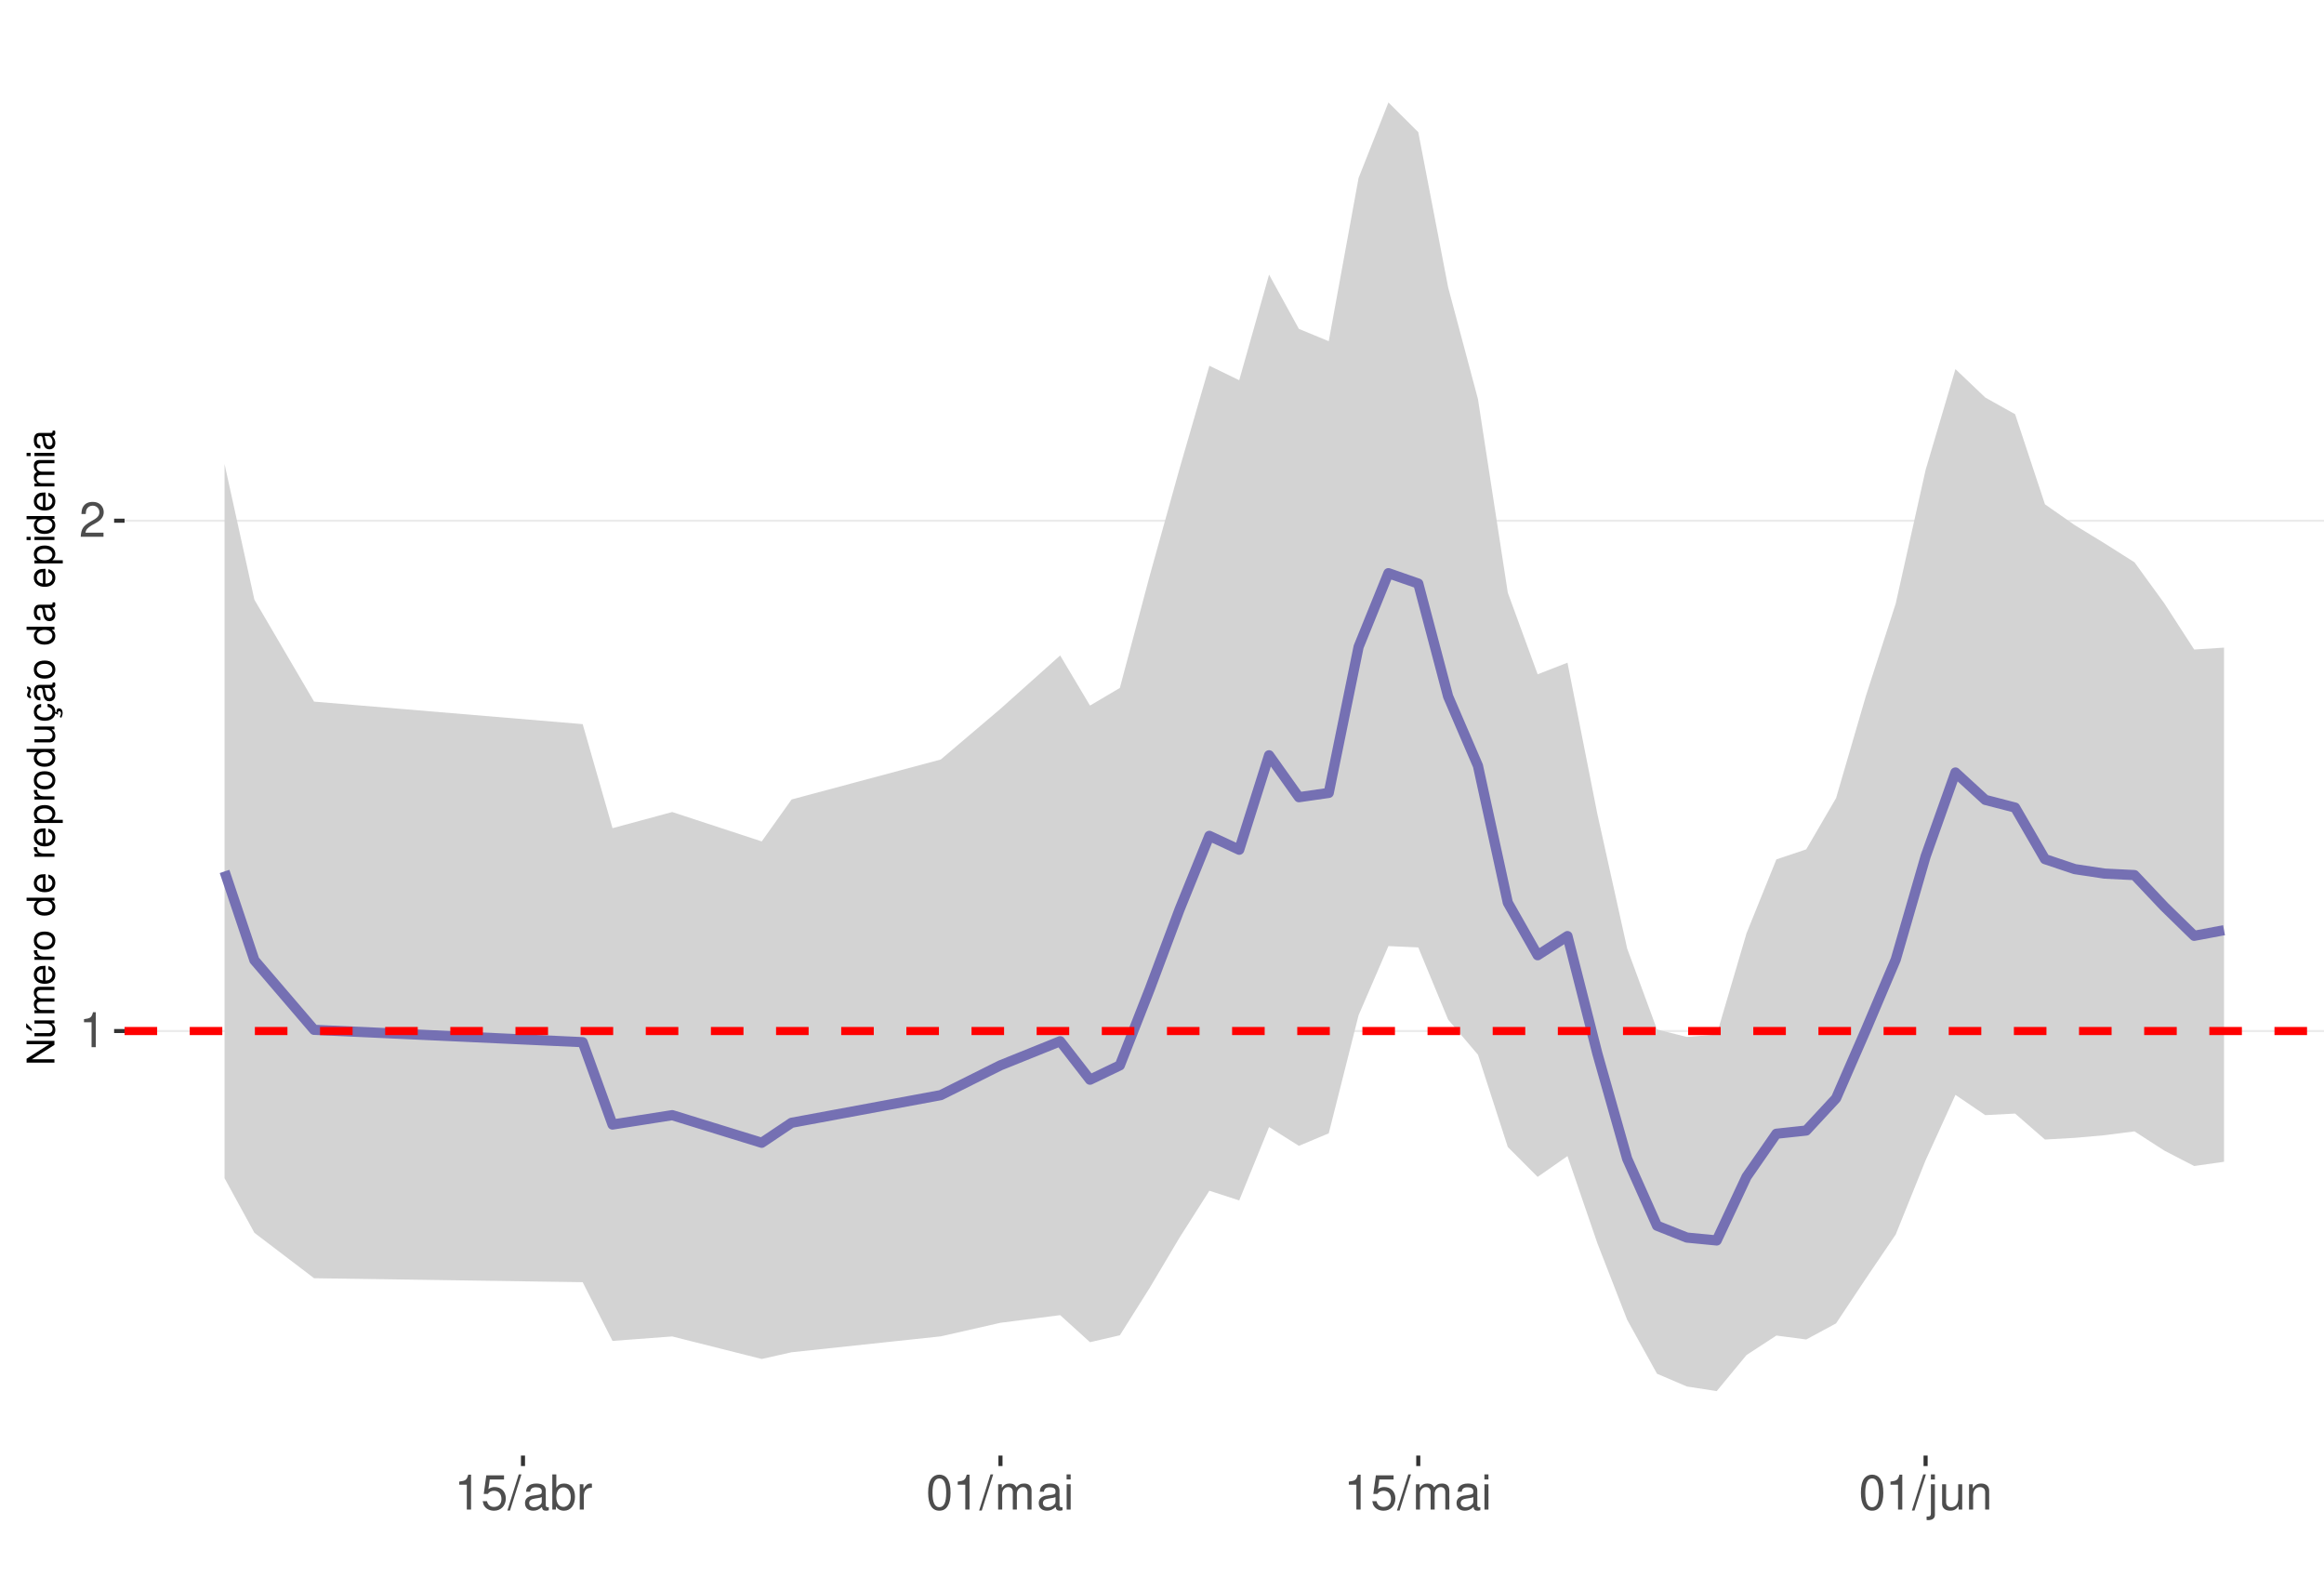
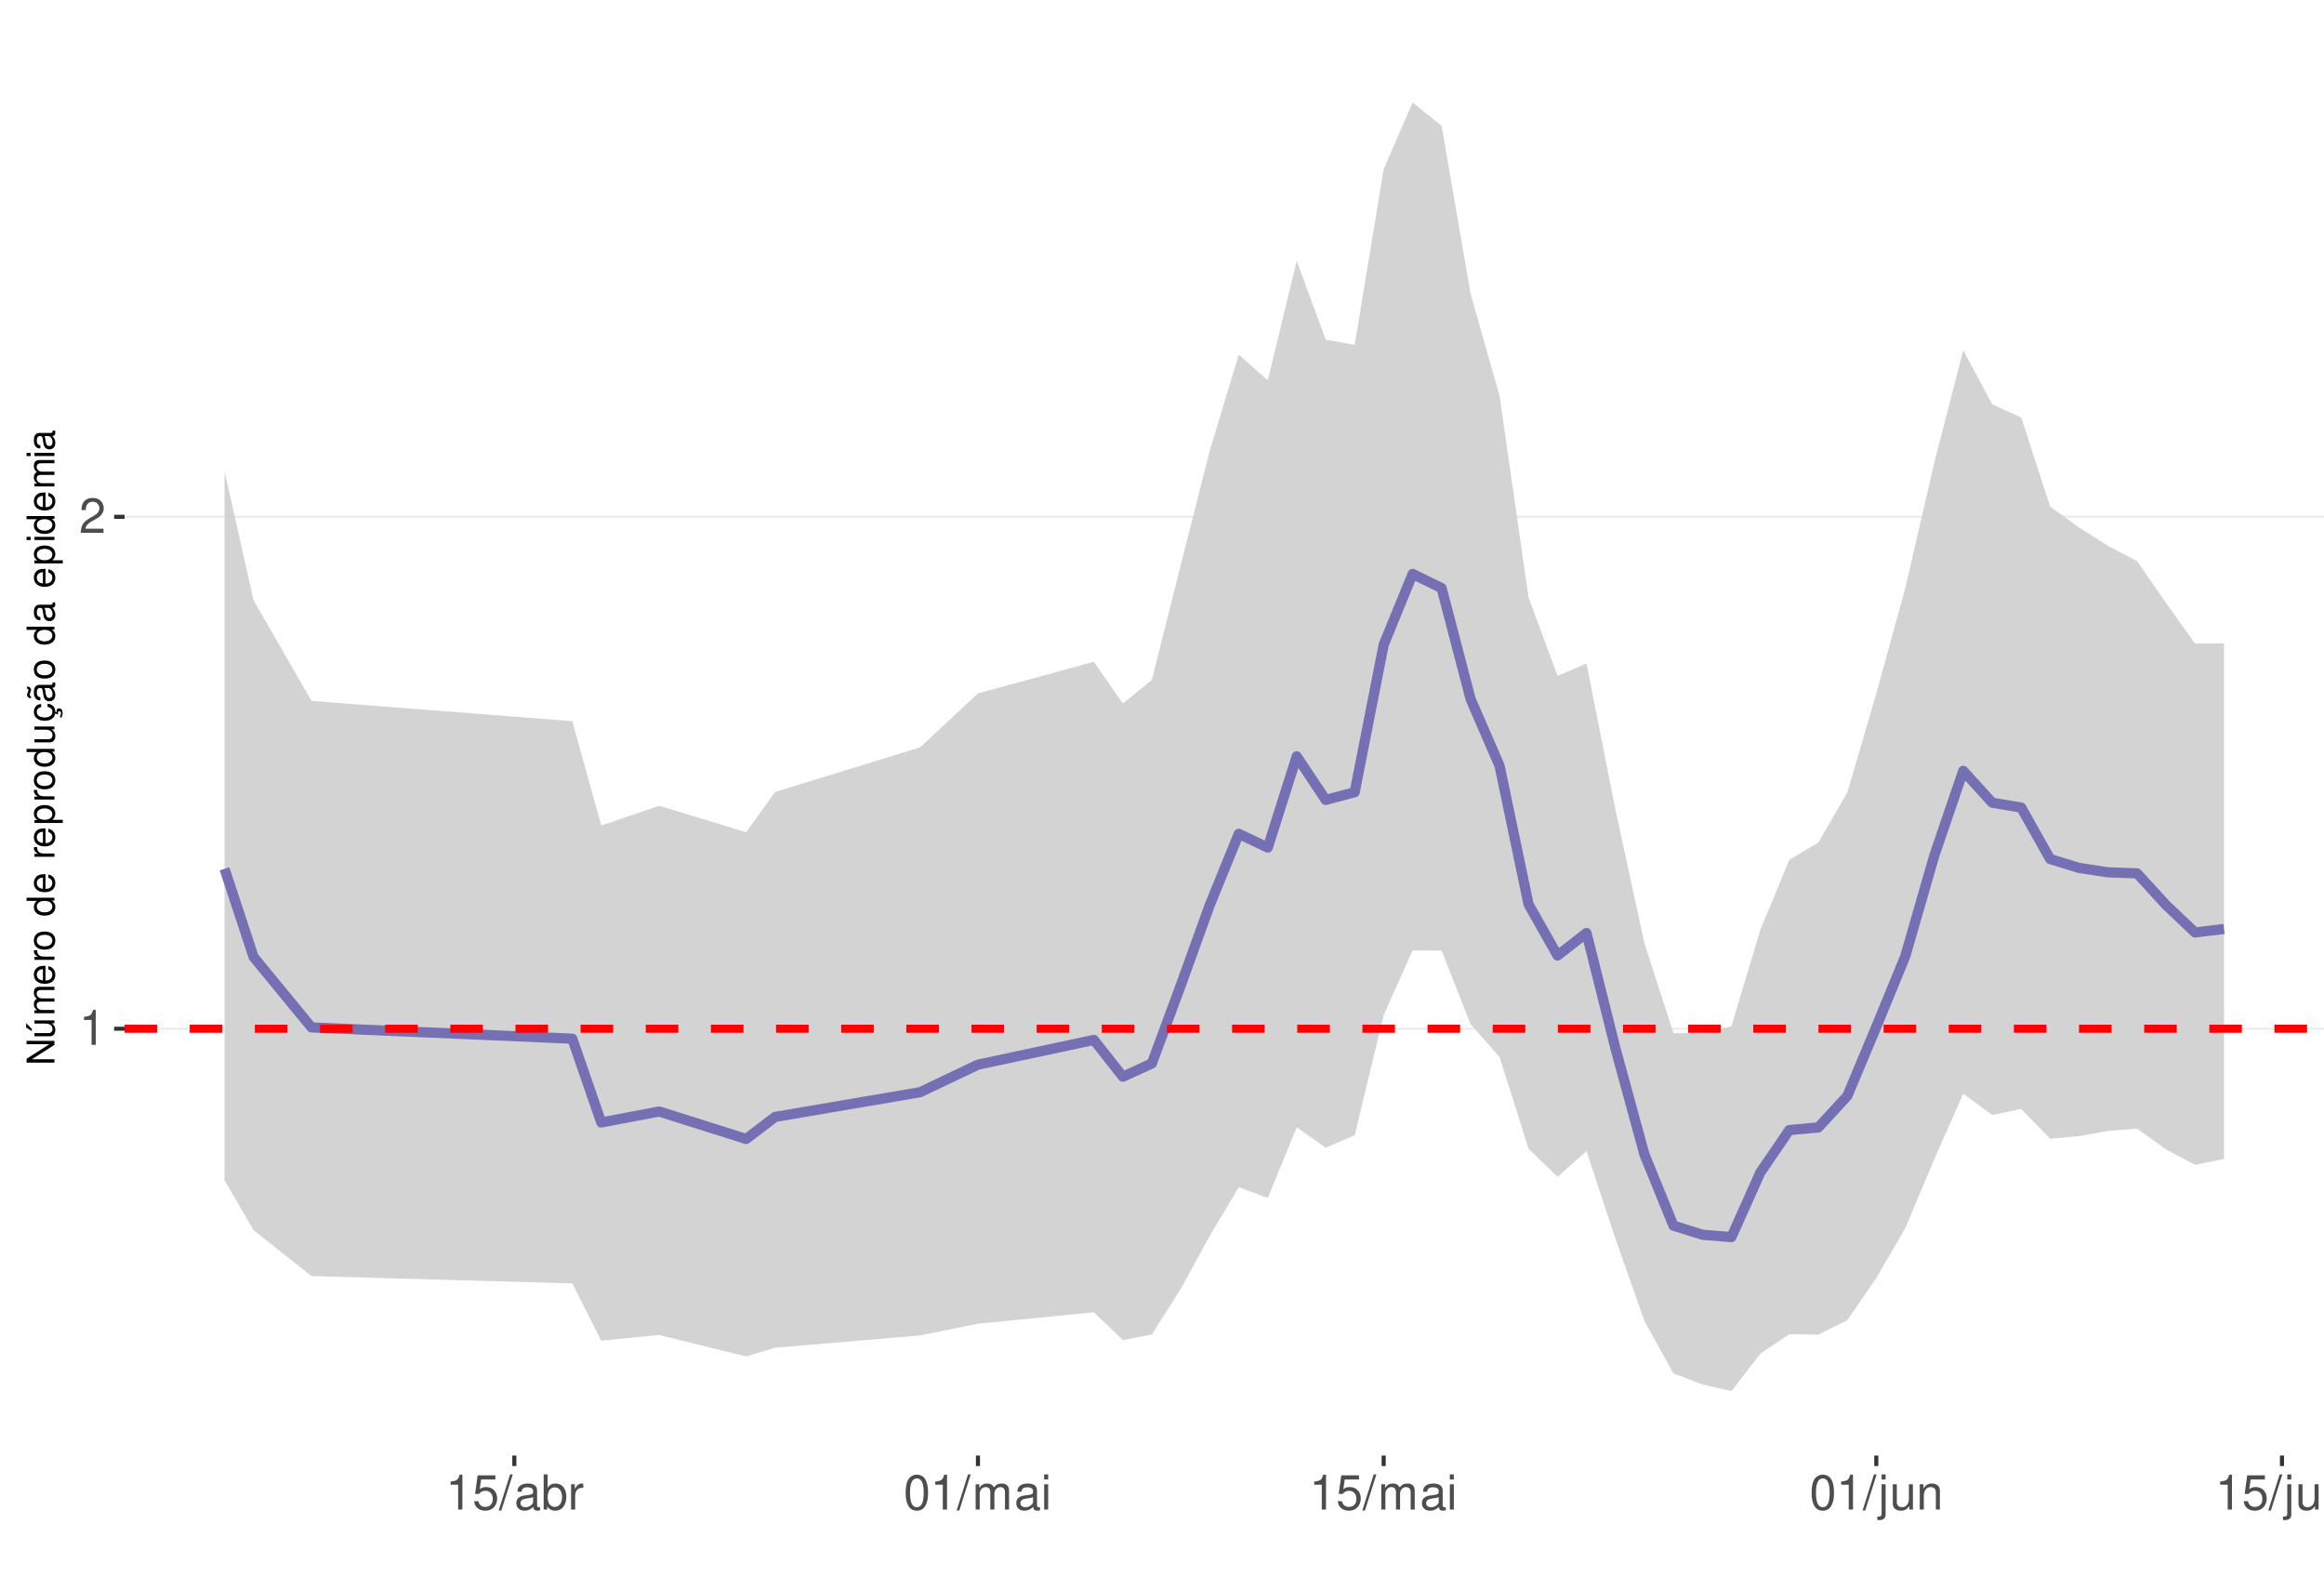
<svg xmlns="http://www.w3.org/2000/svg" xmlns:xlink="http://www.w3.org/1999/xlink" width="609pt" height="413pt" viewBox="0 0 609 413" version="1.1">
  <defs>
    <g>
      <symbol overflow="visible" id="glyph0-0">
        <path style="stroke:none;" d="" />
      </symbol>
      <symbol overflow="visible" id="glyph0-1">
        <path style="stroke:none;" d="M 3.281 -6.516 L 3.281 0 L 4.391 0 L 4.391 -9.156 L 3.656 -9.156 C 3.266 -7.75 3.016 -7.562 1.297 -7.328 L 1.297 -6.516 Z M 3.281 -6.516 " />
      </symbol>
      <symbol overflow="visible" id="glyph0-2">
        <path style="stroke:none;" d="M 6.406 -1.094 L 1.688 -1.094 C 1.797 -1.859 2.203 -2.344 3.297 -3.016 L 4.562 -3.719 C 5.828 -4.422 6.469 -5.359 6.469 -6.484 C 6.469 -7.234 6.156 -7.953 5.625 -8.438 C 5.094 -8.922 4.438 -9.156 3.594 -9.156 C 2.453 -9.156 1.609 -8.75 1.109 -7.953 C 0.797 -7.484 0.656 -6.906 0.625 -5.984 L 1.75 -5.984 C 1.781 -6.609 1.859 -6.969 2.016 -7.281 C 2.297 -7.828 2.891 -8.172 3.562 -8.172 C 4.562 -8.172 5.328 -7.438 5.328 -6.453 C 5.328 -5.719 4.906 -5.094 4.109 -4.625 L 2.953 -3.953 C 1.078 -2.875 0.531 -2.016 0.438 -0.016 L 6.406 -0.016 Z M 6.406 -1.094 " />
      </symbol>
      <symbol overflow="visible" id="glyph0-3">
        <path style="stroke:none;" d="M 6.031 -8.969 L 1.391 -8.969 L 0.719 -4.094 L 1.75 -4.094 C 2.266 -4.703 2.703 -4.922 3.406 -4.922 C 4.609 -4.922 5.359 -4.094 5.359 -2.766 C 5.359 -1.484 4.609 -0.703 3.391 -0.703 C 2.422 -0.703 1.828 -1.188 1.562 -2.203 L 0.438 -2.203 C 0.594 -1.469 0.719 -1.109 0.984 -0.781 C 1.5 -0.094 2.406 0.297 3.422 0.297 C 5.234 0.297 6.5 -1.031 6.5 -2.922 C 6.5 -4.703 5.312 -5.906 3.594 -5.906 C 2.969 -5.906 2.453 -5.75 1.938 -5.359 L 2.297 -7.875 L 6.031 -7.875 Z M 6.031 -8.969 " />
      </symbol>
      <symbol overflow="visible" id="glyph0-4">
        <path style="stroke:none;" d="M 2.891 -9.219 L -0.094 0.25 L 0.594 0.25 L 3.594 -9.219 Z M 2.891 -9.219 " />
      </symbol>
      <symbol overflow="visible" id="glyph0-5">
        <path style="stroke:none;" d="M 6.766 -0.625 C 6.656 -0.594 6.609 -0.594 6.547 -0.594 C 6.172 -0.594 5.969 -0.781 5.969 -1.109 L 5.969 -5.016 C 5.969 -6.188 5.109 -6.828 3.484 -6.828 C 2.5 -6.828 1.734 -6.547 1.281 -6.047 C 0.969 -5.703 0.844 -5.328 0.828 -4.672 L 1.891 -4.672 C 1.969 -5.484 2.453 -5.844 3.438 -5.844 C 4.406 -5.844 4.922 -5.5 4.922 -4.859 L 4.922 -4.578 C 4.906 -4.125 4.688 -3.969 3.828 -3.844 C 2.328 -3.656 2.094 -3.609 1.703 -3.438 C 0.922 -3.109 0.531 -2.531 0.531 -1.672 C 0.531 -0.469 1.359 0.297 2.703 0.297 C 3.547 0.297 4.219 0 4.969 -0.688 C 5.031 0 5.359 0.297 6.047 0.297 C 6.281 0.297 6.422 0.266 6.766 0.172 Z M 4.922 -2.094 C 4.922 -1.734 4.828 -1.516 4.5 -1.234 C 4.078 -0.828 3.562 -0.625 2.938 -0.625 C 2.109 -0.625 1.625 -1.031 1.625 -1.703 C 1.625 -2.391 2.094 -2.75 3.234 -2.906 C 4.359 -3.062 4.562 -3.109 4.922 -3.281 Z M 4.922 -2.094 " />
      </symbol>
      <symbol overflow="visible" id="glyph0-6">
        <path style="stroke:none;" d="M 0.688 -9.219 L 0.688 0 L 1.625 0 L 1.625 -0.844 C 2.141 -0.078 2.812 0.297 3.734 0.297 C 5.484 0.297 6.625 -1.141 6.625 -3.344 C 6.625 -5.5 5.547 -6.828 3.781 -6.828 C 2.875 -6.828 2.234 -6.484 1.734 -5.734 L 1.734 -9.219 Z M 3.578 -5.828 C 4.766 -5.828 5.516 -4.812 5.516 -3.234 C 5.516 -1.719 4.734 -0.703 3.578 -0.703 C 2.453 -0.703 1.734 -1.703 1.734 -3.266 C 1.734 -4.828 2.453 -5.828 3.578 -5.828 Z M 3.578 -5.828 " />
      </symbol>
      <symbol overflow="visible" id="glyph0-7">
        <path style="stroke:none;" d="M 0.875 -6.625 L 0.875 0 L 1.938 0 L 1.938 -3.438 C 1.953 -5.031 2.609 -5.75 4.062 -5.703 L 4.062 -6.781 C 3.891 -6.812 3.781 -6.828 3.656 -6.828 C 2.969 -6.828 2.453 -6.422 1.844 -5.422 L 1.844 -6.625 Z M 0.875 -6.625 " />
      </symbol>
      <symbol overflow="visible" id="glyph0-8">
        <path style="stroke:none;" d="M 3.484 -9.156 C 2.641 -9.156 1.891 -8.766 1.422 -8.156 C 0.828 -7.344 0.547 -6.125 0.547 -4.422 C 0.547 -1.344 1.562 0.297 3.484 0.297 C 5.375 0.297 6.422 -1.344 6.422 -4.359 C 6.422 -6.125 6.141 -7.312 5.547 -8.156 C 5.078 -8.781 4.328 -9.156 3.484 -9.156 Z M 3.484 -8.156 C 4.688 -8.156 5.281 -6.938 5.281 -4.453 C 5.281 -1.844 4.703 -0.625 3.453 -0.625 C 2.281 -0.625 1.688 -1.891 1.688 -4.422 C 1.688 -6.938 2.281 -8.156 3.484 -8.156 Z M 3.484 -8.156 " />
      </symbol>
      <symbol overflow="visible" id="glyph0-9">
        <path style="stroke:none;" d="M 0.891 -6.625 L 0.891 0 L 1.953 0 L 1.953 -4.156 C 1.953 -5.125 2.641 -5.891 3.5 -5.891 C 4.297 -5.891 4.734 -5.422 4.734 -4.562 L 4.734 0 L 5.797 0 L 5.797 -4.156 C 5.797 -5.125 6.5 -5.891 7.359 -5.891 C 8.125 -5.891 8.578 -5.406 8.578 -4.562 L 8.578 0 L 9.641 0 L 9.641 -4.969 C 9.641 -6.156 8.953 -6.828 7.719 -6.828 C 6.828 -6.828 6.297 -6.562 5.688 -5.812 C 5.297 -6.516 4.766 -6.828 3.891 -6.828 C 3.016 -6.828 2.422 -6.5 1.859 -5.688 L 1.859 -6.625 Z M 0.891 -6.625 " />
      </symbol>
      <symbol overflow="visible" id="glyph0-10">
        <path style="stroke:none;" d="M 1.891 -6.625 L 0.844 -6.625 L 0.844 0 L 1.891 0 Z M 1.891 -9.219 L 0.828 -9.219 L 0.828 -7.891 L 1.891 -7.891 Z M 1.891 -9.219 " />
      </symbol>
      <symbol overflow="visible" id="glyph0-11">
        <path style="stroke:none;" d="M 0.891 -6.625 L 0.891 0.969 C 0.891 1.625 0.688 1.828 0.031 1.828 C -0.047 1.828 -0.094 1.828 -0.234 1.828 L -0.234 2.719 C -0.094 2.75 -0.031 2.766 0.125 2.766 C 1.312 2.766 1.938 2.297 1.938 1.375 L 1.938 -6.625 Z M 1.938 -9.219 L 0.891 -9.219 L 0.891 -7.891 L 1.938 -7.891 Z M 1.938 -9.219 " />
      </symbol>
      <symbol overflow="visible" id="glyph0-12">
        <path style="stroke:none;" d="M 6.094 0 L 6.094 -6.625 L 5.047 -6.625 L 5.047 -2.875 C 5.047 -1.516 4.344 -0.625 3.234 -0.625 C 2.406 -0.625 1.875 -1.141 1.875 -1.938 L 1.875 -6.625 L 0.828 -6.625 L 0.828 -1.516 C 0.828 -0.422 1.641 0.297 2.938 0.297 C 3.906 0.297 4.531 -0.047 5.156 -0.922 L 5.156 0 Z M 6.094 0 " />
      </symbol>
      <symbol overflow="visible" id="glyph0-13">
        <path style="stroke:none;" d="M 0.891 -6.625 L 0.891 0 L 1.953 0 L 1.953 -3.656 C 1.953 -5.016 2.656 -5.891 3.75 -5.891 C 4.578 -5.891 5.109 -5.391 5.109 -4.594 L 5.109 0 L 6.156 0 L 6.156 -5.016 C 6.156 -6.109 5.344 -6.828 4.062 -6.828 C 3.078 -6.828 2.438 -6.438 1.859 -5.516 L 1.859 -6.625 Z M 0.891 -6.625 " />
      </symbol>
      <symbol overflow="visible" id="glyph1-0">
        <path style="stroke:none;" d="" />
      </symbol>
      <symbol overflow="visible" id="glyph1-1">
        <path style="stroke:none;" d="M -7.297 -6.453 L -7.297 -5.578 L -1.328 -5.578 L -7.297 -1.766 L -7.297 -0.766 L 0 -0.766 L 0 -1.641 L -5.906 -1.641 L 0 -5.406 L 0 -6.453 Z M -7.297 -6.453 " />
      </symbol>
      <symbol overflow="visible" id="glyph1-2">
        <path style="stroke:none;" d="M 0 -4.812 L -5.234 -4.812 L -5.234 -3.984 L -2.266 -3.984 C -1.203 -3.984 -0.5 -3.438 -0.5 -2.562 C -0.5 -1.906 -0.906 -1.484 -1.531 -1.484 L -5.234 -1.484 L -5.234 -0.656 L -1.203 -0.656 C -0.328 -0.656 0.234 -1.297 0.234 -2.312 C 0.234 -3.094 -0.047 -3.578 -0.734 -4.062 L 0 -4.062 Z M -7.406 -2.953 L -5.922 -2 L -5.922 -2.594 L -7.406 -4.094 Z M -7.406 -2.953 " />
      </symbol>
      <symbol overflow="visible" id="glyph1-3">
        <path style="stroke:none;" d="M -5.234 -0.703 L 0 -0.703 L 0 -1.547 L -3.297 -1.547 C -4.047 -1.547 -4.656 -2.094 -4.656 -2.766 C -4.656 -3.391 -4.281 -3.734 -3.609 -3.734 L 0 -3.734 L 0 -4.578 L -3.297 -4.578 C -4.047 -4.578 -4.656 -5.125 -4.656 -5.812 C -4.656 -6.422 -4.266 -6.781 -3.609 -6.781 L 0 -6.781 L 0 -7.625 L -3.938 -7.625 C -4.875 -7.625 -5.391 -7.078 -5.391 -6.094 C -5.391 -5.406 -5.188 -4.984 -4.594 -4.484 C -5.156 -4.188 -5.391 -3.766 -5.391 -3.078 C -5.391 -2.375 -5.125 -1.906 -4.5 -1.469 L -5.234 -1.469 Z M -5.234 -0.703 " />
      </symbol>
      <symbol overflow="visible" id="glyph1-4">
        <path style="stroke:none;" d="M -2.344 -5.125 C -3.141 -5.125 -3.625 -5.062 -4.016 -4.922 C -4.875 -4.578 -5.391 -3.781 -5.391 -2.797 C -5.391 -1.344 -4.281 -0.406 -2.547 -0.406 C -0.812 -0.406 0.234 -1.297 0.234 -2.781 C 0.234 -3.984 -0.453 -4.812 -1.594 -5.016 L -1.594 -4.188 C -0.906 -3.953 -0.547 -3.484 -0.547 -2.812 C -0.547 -2.281 -0.781 -1.828 -1.219 -1.547 C -1.516 -1.344 -1.812 -1.281 -2.344 -1.266 Z M -3.016 -1.297 C -3.984 -1.359 -4.625 -1.953 -4.625 -2.797 C -4.625 -3.641 -3.953 -4.234 -3.016 -4.234 Z M -3.016 -1.297 " />
      </symbol>
      <symbol overflow="visible" id="glyph1-5">
        <path style="stroke:none;" d="M -5.234 -0.688 L 0 -0.688 L 0 -1.531 L -2.719 -1.531 C -3.984 -1.547 -4.547 -2.062 -4.516 -3.203 L -5.359 -3.203 C -5.375 -3.062 -5.391 -2.984 -5.391 -2.891 C -5.391 -2.344 -5.062 -1.938 -4.297 -1.453 L -5.234 -1.453 Z M -5.234 -0.688 " />
      </symbol>
      <symbol overflow="visible" id="glyph1-6">
        <path style="stroke:none;" d="M -5.391 -2.719 C -5.391 -1.234 -4.344 -0.359 -2.578 -0.359 C -0.812 -0.359 0.234 -1.234 0.234 -2.734 C 0.234 -4.203 -0.812 -5.094 -2.547 -5.094 C -4.359 -5.094 -5.391 -4.234 -5.391 -2.719 Z M -4.625 -2.734 C -4.625 -3.672 -3.844 -4.234 -2.547 -4.234 C -1.312 -4.234 -0.547 -3.656 -0.547 -2.734 C -0.547 -1.797 -1.312 -1.234 -2.578 -1.234 C -3.844 -1.234 -4.625 -1.797 -4.625 -2.734 Z M -4.625 -2.734 " />
      </symbol>
      <symbol overflow="visible" id="glyph1-7">
        <path style="stroke:none;" d="" />
      </symbol>
      <symbol overflow="visible" id="glyph1-8">
        <path style="stroke:none;" d="M -7.297 -4.953 L -7.297 -4.125 L -4.578 -4.125 C -5.109 -3.766 -5.391 -3.203 -5.391 -2.516 C -5.391 -1.156 -4.297 -0.266 -2.625 -0.266 C -0.859 -0.266 0.234 -1.125 0.234 -2.547 C 0.234 -3.266 -0.047 -3.766 -0.688 -4.203 L 0 -4.203 L 0 -4.953 Z M -4.609 -2.656 C -4.609 -3.547 -3.812 -4.125 -2.562 -4.125 C -1.344 -4.125 -0.547 -3.547 -0.547 -2.656 C -0.547 -1.734 -1.359 -1.125 -2.578 -1.125 C -3.797 -1.125 -4.609 -1.734 -4.609 -2.656 Z M -4.609 -2.656 " />
      </symbol>
      <symbol overflow="visible" id="glyph1-9">
        <path style="stroke:none;" d="M 2.188 -0.547 L 2.188 -1.375 L -0.547 -1.375 C -0.016 -1.812 0.234 -2.312 0.234 -2.984 C 0.234 -4.344 -0.859 -5.234 -2.531 -5.234 C -4.297 -5.234 -5.391 -4.375 -5.391 -2.984 C -5.391 -2.266 -5.062 -1.703 -4.453 -1.312 L -5.234 -1.312 L -5.234 -0.547 Z M -4.609 -2.844 C -4.609 -3.766 -3.797 -4.359 -2.547 -4.359 C -1.359 -4.359 -0.547 -3.75 -0.547 -2.844 C -0.547 -1.953 -1.344 -1.375 -2.578 -1.375 C -3.812 -1.375 -4.609 -1.953 -4.609 -2.844 Z M -4.609 -2.844 " />
      </symbol>
      <symbol overflow="visible" id="glyph1-10">
        <path style="stroke:none;" d="M 0 -4.812 L -5.234 -4.812 L -5.234 -3.984 L -2.266 -3.984 C -1.203 -3.984 -0.5 -3.438 -0.5 -2.562 C -0.5 -1.906 -0.906 -1.484 -1.531 -1.484 L -5.234 -1.484 L -5.234 -0.656 L -1.203 -0.656 C -0.328 -0.656 0.234 -1.297 0.234 -2.312 C 0.234 -3.094 -0.047 -3.578 -0.734 -4.062 L 0 -4.062 Z M 0 -4.812 " />
      </symbol>
      <symbol overflow="visible" id="glyph1-11">
        <path style="stroke:none;" d="M 0.234 -2.641 C 0.234 -3.875 -0.547 -4.703 -1.797 -4.766 L -1.797 -3.938 C -0.953 -3.797 -0.531 -3.359 -0.531 -2.656 C -0.531 -1.734 -1.281 -1.188 -2.516 -1.188 C -3.844 -1.188 -4.625 -1.719 -4.625 -2.625 C -4.625 -3.328 -4.203 -3.766 -3.484 -3.875 L -3.484 -4.703 C -3.984 -4.672 -4.312 -4.562 -4.609 -4.359 C -5.094 -4 -5.391 -3.375 -5.391 -2.641 C -5.391 -1.219 -4.266 -0.312 -2.531 -0.312 C -1.469 -0.312 -0.625 -0.672 -0.156 -1.312 C 0.047 -1.594 0.125 -1.812 0.203 -2.25 L 0.922 -1.938 L 0.984 -2.062 C 0.938 -2.188 0.906 -2.25 0.906 -2.375 C 0.906 -2.656 1.047 -2.828 1.281 -2.828 C 1.547 -2.828 1.734 -2.594 1.734 -2.297 C 1.734 -2.031 1.672 -1.844 1.438 -1.406 L 1.406 -1.312 L 1.812 -1.094 C 2.078 -1.75 2.141 -1.953 2.141 -2.344 C 2.141 -3.109 1.781 -3.578 1.203 -3.578 C 0.781 -3.578 0.547 -3.297 0.547 -2.797 C 0.547 -2.703 0.547 -2.641 0.562 -2.516 Z M 0.234 -2.641 " />
      </symbol>
      <symbol overflow="visible" id="glyph1-12">
        <path style="stroke:none;" d="M -0.484 -5.344 C -0.469 -5.266 -0.469 -5.219 -0.469 -5.172 C -0.469 -4.875 -0.625 -4.719 -0.875 -4.719 L -3.953 -4.719 C -4.891 -4.719 -5.391 -4.047 -5.391 -2.75 C -5.391 -1.984 -5.172 -1.375 -4.781 -1.016 C -4.516 -0.766 -4.203 -0.672 -3.688 -0.656 L -3.688 -1.484 C -4.328 -1.562 -4.625 -1.938 -4.625 -2.719 C -4.625 -3.484 -4.344 -3.891 -3.844 -3.891 L -3.625 -3.891 C -3.266 -3.875 -3.125 -3.703 -3.047 -3.016 C -2.891 -1.844 -2.844 -1.656 -2.719 -1.344 C -2.453 -0.734 -2 -0.422 -1.312 -0.422 C -0.375 -0.422 0.234 -1.078 0.234 -2.141 C 0.234 -2.797 0 -3.328 -0.547 -3.922 C 0 -3.984 0.234 -4.234 0.234 -4.781 C 0.234 -4.953 0.203 -5.062 0.141 -5.344 Z M -1.656 -3.891 C -1.375 -3.891 -1.203 -3.812 -0.969 -3.562 C -0.656 -3.219 -0.5 -2.812 -0.5 -2.312 C -0.5 -1.672 -0.812 -1.297 -1.344 -1.297 C -1.891 -1.297 -2.172 -1.656 -2.297 -2.547 C -2.422 -3.438 -2.453 -3.609 -2.594 -3.891 Z M -7.172 -3.75 C -6.922 -3.672 -6.812 -3.547 -6.812 -3.375 C -6.812 -3.25 -6.875 -2.984 -6.984 -2.734 C -7.156 -2.312 -7.172 -2.25 -7.172 -2.047 C -7.172 -1.594 -6.797 -1.297 -6.141 -1.188 L -6.141 -1.766 C -6.375 -1.812 -6.5 -1.938 -6.5 -2.094 C -6.5 -2.203 -6.469 -2.344 -6.375 -2.578 C -6.156 -3.156 -6.125 -3.234 -6.125 -3.438 C -6.125 -3.922 -6.484 -4.219 -7.172 -4.312 Z M -7.172 -3.75 " />
      </symbol>
      <symbol overflow="visible" id="glyph1-13">
        <path style="stroke:none;" d="M -0.484 -5.344 C -0.469 -5.266 -0.469 -5.219 -0.469 -5.172 C -0.469 -4.875 -0.625 -4.719 -0.875 -4.719 L -3.953 -4.719 C -4.891 -4.719 -5.391 -4.047 -5.391 -2.75 C -5.391 -1.984 -5.172 -1.375 -4.781 -1.016 C -4.516 -0.766 -4.203 -0.672 -3.688 -0.656 L -3.688 -1.484 C -4.328 -1.562 -4.625 -1.938 -4.625 -2.719 C -4.625 -3.484 -4.344 -3.891 -3.844 -3.891 L -3.625 -3.891 C -3.266 -3.875 -3.125 -3.703 -3.047 -3.016 C -2.891 -1.844 -2.844 -1.656 -2.719 -1.344 C -2.453 -0.734 -2 -0.422 -1.312 -0.422 C -0.375 -0.422 0.234 -1.078 0.234 -2.141 C 0.234 -2.797 0 -3.328 -0.547 -3.922 C 0 -3.984 0.234 -4.234 0.234 -4.781 C 0.234 -4.953 0.203 -5.062 0.141 -5.344 Z M -1.656 -3.891 C -1.375 -3.891 -1.203 -3.812 -0.969 -3.562 C -0.656 -3.219 -0.5 -2.812 -0.5 -2.312 C -0.5 -1.672 -0.812 -1.297 -1.344 -1.297 C -1.891 -1.297 -2.172 -1.656 -2.297 -2.547 C -2.422 -3.438 -2.453 -3.609 -2.594 -3.891 Z M -1.656 -3.891 " />
      </symbol>
      <symbol overflow="visible" id="glyph1-14">
        <path style="stroke:none;" d="M -5.234 -1.5 L -5.234 -0.672 L 0 -0.672 L 0 -1.5 Z M -7.297 -1.5 L -7.297 -0.656 L -6.234 -0.656 L -6.234 -1.5 Z M -7.297 -1.5 " />
      </symbol>
    </g>
    <clipPath id="clip1">
      <path d="M 32.645 9.961 L 609 9.961 L 609 381.328 L 32.645 381.328 Z M 32.645 9.961 " />
    </clipPath>
    <clipPath id="clip2">
-       <path d="M 32.645 269 L 609 269 L 609 271 L 32.645 271 Z M 32.645 269 " />
+       <path d="M 32.645 269 L 609 269 L 609 270 L 32.645 270 Z M 32.645 269 " />
    </clipPath>
    <clipPath id="clip3">
-       <path d="M 32.645 136 L 609 136 L 609 137 L 32.645 137 Z M 32.645 136 " />
+       <path d="M 32.645 135 L 609 135 L 609 136 L 32.645 136 Z M 32.645 135 " />
    </clipPath>
    <clipPath id="clip4">
-       <path d="M 32.645 269 L 609 269 L 609 272 L 32.645 272 Z M 32.645 269 " />
+       <path d="M 32.645 268 L 609 268 L 609 271 L 32.645 271 Z M 32.645 268 " />
    </clipPath>
  </defs>
  <g id="surface63">
    <rect x="0" y="0" width="609" height="413" style="fill:rgb(100%,100%,100%);fill-opacity:1;stroke:none;" />
    <rect x="0" y="0" width="609" height="413" style="fill:rgb(100%,100%,100%);fill-opacity:1;stroke:none;" />
    <path style="fill:none;stroke-width:1.067;stroke-linecap:round;stroke-linejoin:round;stroke:rgb(100%,100%,100%);stroke-opacity:1;stroke-miterlimit:10;" d="M 0 413 L 609 413 L 609 0 L 0 0 Z M 0 413 " />
    <g clip-path="url(#clip1)" clip-rule="nonzero">
      <path style=" stroke:none;fill-rule:nonzero;fill:rgb(100%,100%,100%);fill-opacity:1;" d="M 32.645 381.328 L 609 381.328 L 609 9.961 L 32.645 9.961 Z M 32.645 381.328 " />
    </g>
    <g clip-path="url(#clip2)" clip-rule="nonzero">
-       <path style="fill:none;stroke-width:0.533;stroke-linecap:butt;stroke-linejoin:round;stroke:rgb(92.157%,92.157%,92.157%);stroke-opacity:1;stroke-miterlimit:10;" d="M 32.645 270.113 L 609 270.113 " />
+       <path style="fill:none;stroke-width:0.533;stroke-linecap:butt;stroke-linejoin:round;stroke:rgb(92.157%,92.157%,92.157%);stroke-opacity:1;stroke-miterlimit:10;" d="M 32.645 269.512 L 609 269.512 " />
    </g>
    <g clip-path="url(#clip3)" clip-rule="nonzero">
-       <path style="fill:none;stroke-width:0.533;stroke-linecap:butt;stroke-linejoin:round;stroke:rgb(92.157%,92.157%,92.157%);stroke-opacity:1;stroke-miterlimit:10;" d="M 32.645 136.422 L 609 136.422 " />
-     </g>
-     <path style=" stroke:none;fill-rule:nonzero;fill:rgb(82.745%,82.745%,82.745%);fill-opacity:1;" d="M 58.844 121.57 L 66.664 157.109 L 82.305 183.812 L 152.688 189.711 L 160.508 216.965 L 176.148 212.738 L 199.609 220.434 L 207.43 209.449 L 246.531 198.973 L 262.172 185.695 L 277.812 171.719 L 285.633 184.848 L 293.453 180.227 L 301.273 150.844 L 309.094 122.777 L 316.914 95.82 L 324.734 99.609 L 332.555 71.949 L 340.375 86.168 L 348.195 89.391 L 356.016 46.617 L 363.836 26.844 L 371.656 34.625 L 379.477 75.25 L 387.297 104.562 L 395.117 155.273 L 402.934 176.648 L 410.754 173.613 L 418.574 213.199 L 426.395 248.492 L 434.215 269.703 L 442.035 271.66 L 449.855 271.039 L 457.676 244.496 L 465.496 225.145 L 473.316 222.516 L 481.137 209.094 L 488.957 182.312 L 496.777 158.098 L 504.598 123.121 L 512.418 96.699 L 520.238 104.145 L 528.059 108.516 L 535.879 132.121 L 543.699 137.582 L 551.52 142.359 L 559.34 147.312 L 567.16 158.07 L 574.98 170.164 L 582.801 169.664 L 582.801 304.363 L 574.98 305.477 L 567.16 301.441 L 559.34 296.398 L 551.52 297.402 L 543.699 298.098 L 535.879 298.539 L 528.059 291.738 L 520.238 292.145 L 512.418 286.836 L 504.598 303.996 L 496.777 323.406 L 488.957 334.945 L 481.137 346.703 L 473.316 350.922 L 465.496 349.891 L 457.676 354.992 L 449.855 364.449 L 442.035 363.234 L 434.215 359.895 L 426.395 345.762 L 418.574 325.672 L 410.754 302.871 L 402.934 308.328 L 395.117 300.496 L 387.297 276.32 L 379.477 267.113 L 371.656 248.207 L 363.836 247.859 L 356.016 265.973 L 348.195 296.914 L 340.375 300.191 L 332.555 295.27 L 324.734 314.488 L 316.914 311.953 L 309.094 324.238 L 301.273 337.406 L 293.453 349.82 L 285.633 351.629 L 277.812 344.543 L 262.172 346.547 L 246.531 350.102 L 207.43 354.27 L 199.609 356.027 L 176.148 350.125 L 160.508 351.297 L 152.688 335.91 L 82.305 334.875 L 66.664 322.973 L 58.844 308.664 Z M 58.844 121.57 " />
-     <path style="fill:none;stroke-width:2.667;stroke-linecap:butt;stroke-linejoin:round;stroke:rgb(45.882%,43.922%,70.196%);stroke-opacity:1;stroke-miterlimit:10;" d="M 58.844 228.297 L 66.664 251.555 L 82.305 269.797 L 152.688 273.031 L 160.508 294.609 L 176.148 292.152 L 199.609 299.387 L 207.43 294.148 L 246.531 286.902 L 262.172 279.09 L 277.812 272.789 L 285.633 282.863 L 293.453 279.105 L 301.273 259.164 L 309.094 238.277 L 316.914 218.98 L 324.734 222.617 L 332.555 197.871 L 340.375 208.852 L 348.195 207.727 L 356.016 169.469 L 363.836 150.16 L 371.656 152.887 L 379.477 182.457 L 387.297 200.637 L 395.117 236.484 L 402.934 250.254 L 410.754 245.238 L 418.574 275.969 L 426.395 303.578 L 434.215 321.109 L 442.035 324.223 L 449.855 324.977 L 457.676 308.293 L 465.496 297.02 L 473.316 296.18 L 481.137 287.742 L 488.957 269.809 L 496.777 251.367 L 504.598 224.367 L 512.418 202.379 L 520.238 209.551 L 528.059 211.574 L 535.879 225.074 L 543.699 227.695 L 551.52 228.871 L 559.34 229.258 L 567.16 237.531 L 574.98 245.164 L 582.801 243.695 " />
+       <path style="fill:none;stroke-width:0.533;stroke-linecap:butt;stroke-linejoin:round;stroke:rgb(92.157%,92.157%,92.157%);stroke-opacity:1;stroke-miterlimit:10;" d="M 32.645 135.387 L 609 135.387 " />
+     </g>
+     <path style=" stroke:none;fill-rule:nonzero;fill:rgb(82.745%,82.745%,82.745%);fill-opacity:1;" d="M 58.844 123.484 L 66.438 157.238 L 81.625 183.625 L 149.965 188.938 L 157.559 216.273 L 172.746 211.102 L 195.527 218.023 L 203.121 207.48 L 241.09 195.801 L 256.277 181.656 L 286.652 173.375 L 294.246 184.316 L 301.84 178.121 L 309.434 147.953 L 317.027 118.043 L 324.621 92.914 L 332.215 99.645 L 339.805 68.34 L 347.398 88.988 L 354.992 90.332 L 362.586 44.352 L 370.18 26.844 L 377.773 32.992 L 385.367 76.965 L 392.961 103.758 L 400.555 156.559 L 408.148 177.039 L 415.742 173.809 L 423.336 212.215 L 430.93 247.133 L 438.523 270.676 L 446.117 270.633 L 453.711 268.859 L 461.305 243.574 L 468.898 225.254 L 476.492 220.703 L 484.086 207.613 L 491.68 181.715 L 499.273 154.082 L 506.867 121.242 L 514.461 91.754 L 522.055 105.918 L 529.648 109.371 L 537.242 132.723 L 544.836 138.211 L 552.426 143.008 L 560.02 147.039 L 567.613 157.961 L 575.207 168.621 L 582.801 168.543 L 582.801 303.645 L 575.207 305.16 L 567.613 301.133 L 560.02 295.676 L 552.426 296.289 L 544.836 297.645 L 537.242 298.34 L 529.648 290.5 L 522.055 292.117 L 514.461 286.523 L 506.867 303.719 L 499.273 321.754 L 491.68 334.812 L 484.086 345.867 L 476.492 349.652 L 468.898 349.527 L 461.305 354.629 L 453.711 364.449 L 446.117 362.703 L 438.523 359.797 L 430.93 346.094 L 423.336 324.578 L 415.742 301.566 L 408.148 308.293 L 400.555 300.945 L 392.961 276.945 L 385.367 268.293 L 377.773 249.047 L 370.18 248.988 L 362.586 265.941 L 354.992 297.441 L 347.398 300.652 L 339.805 295.34 L 332.215 313.859 L 324.621 311.016 L 317.027 323.754 L 309.434 337.629 L 301.84 349.621 L 294.246 351.078 L 286.652 343.797 L 256.277 346.785 L 241.09 349.867 L 203.121 353.074 L 195.527 355.367 L 172.746 349.75 L 157.559 351.223 L 149.965 336.234 L 81.625 334.309 L 66.438 322.273 L 58.844 309.199 Z M 58.844 123.484 " />
+     <path style="fill:none;stroke-width:2.667;stroke-linecap:butt;stroke-linejoin:round;stroke:rgb(45.882%,43.922%,70.196%);stroke-opacity:1;stroke-miterlimit:10;" d="M 58.844 227.617 L 66.438 250.688 L 81.625 269.164 L 149.965 272.117 L 157.559 294.07 L 172.746 291.191 L 195.527 298.391 L 203.121 292.609 L 241.09 286.145 L 256.277 278.922 L 286.652 272.441 L 294.246 282.082 L 301.84 278.609 L 309.434 258.102 L 317.027 237.074 L 324.621 218.445 L 332.215 222.051 L 339.805 198.148 L 347.398 209.559 L 354.992 207.543 L 362.586 168.922 L 370.18 150.359 L 377.773 154.074 L 385.367 183.145 L 392.961 200.645 L 400.555 236.922 L 408.148 250.324 L 415.742 244.43 L 423.336 274.707 L 430.93 302.469 L 438.523 321.102 L 446.117 323.473 L 453.711 324.105 L 461.305 307.145 L 468.898 296.055 L 476.492 295.367 L 484.086 287.129 L 491.68 269.012 L 499.273 250.527 L 506.867 224.188 L 514.461 201.949 L 522.055 210.293 L 529.648 211.57 L 537.242 225.051 L 544.836 227.387 L 552.426 228.535 L 560.02 228.801 L 567.613 237.098 L 575.207 244.293 L 582.801 243.363 " />
    <g clip-path="url(#clip4)" clip-rule="nonzero">
-       <path style="fill:none;stroke-width:2.134;stroke-linecap:butt;stroke-linejoin:round;stroke:rgb(100%,0%,0%);stroke-opacity:1;stroke-dasharray:8.536,8.536;stroke-miterlimit:10;" d="M 32.645 270.113 L 609 270.113 " />
-     </g>
-     <g style="fill:rgb(30.196%,30.196%,30.196%);fill-opacity:1;">
-       <use xlink:href="#glyph0-1" x="20.715" y="274.335" />
-     </g>
-     <g style="fill:rgb(30.196%,30.196%,30.196%);fill-opacity:1;">
-       <use xlink:href="#glyph0-2" x="20.715" y="140.644" />
-     </g>
-     <path style="fill:none;stroke-width:1.067;stroke-linecap:butt;stroke-linejoin:round;stroke:rgb(20%,20%,20%);stroke-opacity:1;stroke-miterlimit:10;" d="M 29.906 270.113 L 32.645 270.113 " />
-     <path style="fill:none;stroke-width:1.067;stroke-linecap:butt;stroke-linejoin:round;stroke:rgb(20%,20%,20%);stroke-opacity:1;stroke-miterlimit:10;" d="M 29.906 136.422 L 32.645 136.422 " />
-     <path style="fill:none;stroke-width:1.067;stroke-linecap:butt;stroke-linejoin:round;stroke:rgb(20%,20%,20%);stroke-opacity:1;stroke-miterlimit:10;" d="M 137.047 384.07 L 137.047 381.328 " />
-     <path style="fill:none;stroke-width:1.067;stroke-linecap:butt;stroke-linejoin:round;stroke:rgb(20%,20%,20%);stroke-opacity:1;stroke-miterlimit:10;" d="M 262.172 384.07 L 262.172 381.328 " />
-     <path style="fill:none;stroke-width:1.067;stroke-linecap:butt;stroke-linejoin:round;stroke:rgb(20%,20%,20%);stroke-opacity:1;stroke-miterlimit:10;" d="M 371.656 384.07 L 371.656 381.328 " />
-     <path style="fill:none;stroke-width:1.067;stroke-linecap:butt;stroke-linejoin:round;stroke:rgb(20%,20%,20%);stroke-opacity:1;stroke-miterlimit:10;" d="M 504.598 384.07 L 504.598 381.328 " />
-     <g style="fill:rgb(30.196%,30.196%,30.196%);fill-opacity:1;">
-       <use xlink:href="#glyph0-1" x="119.047" y="395.483" />
-       <use xlink:href="#glyph0-3" x="126.047" y="395.483" />
-       <use xlink:href="#glyph0-4" x="133.047" y="395.483" />
-       <use xlink:href="#glyph0-5" x="137.047" y="395.483" />
-       <use xlink:href="#glyph0-6" x="144.047" y="395.483" />
-       <use xlink:href="#glyph0-7" x="151.047" y="395.483" />
-     </g>
-     <g style="fill:rgb(30.196%,30.196%,30.196%);fill-opacity:1;">
-       <use xlink:href="#glyph0-8" x="242.672" y="395.483" />
-       <use xlink:href="#glyph0-1" x="249.672" y="395.483" />
-       <use xlink:href="#glyph0-4" x="256.672" y="395.483" />
-       <use xlink:href="#glyph0-9" x="260.672" y="395.483" />
-       <use xlink:href="#glyph0-5" x="271.672" y="395.483" />
-       <use xlink:href="#glyph0-10" x="278.672" y="395.483" />
-     </g>
-     <g style="fill:rgb(30.196%,30.196%,30.196%);fill-opacity:1;">
-       <use xlink:href="#glyph0-1" x="352.156" y="395.483" />
-       <use xlink:href="#glyph0-3" x="359.156" y="395.483" />
-       <use xlink:href="#glyph0-4" x="366.156" y="395.483" />
-       <use xlink:href="#glyph0-9" x="370.156" y="395.483" />
-       <use xlink:href="#glyph0-5" x="381.156" y="395.483" />
-       <use xlink:href="#glyph0-10" x="388.156" y="395.483" />
-     </g>
-     <g style="fill:rgb(30.196%,30.196%,30.196%);fill-opacity:1;">
-       <use xlink:href="#glyph0-8" x="487.098" y="395.483" />
-       <use xlink:href="#glyph0-1" x="494.098" y="395.483" />
-       <use xlink:href="#glyph0-4" x="501.098" y="395.483" />
-       <use xlink:href="#glyph0-11" x="505.098" y="395.483" />
-       <use xlink:href="#glyph0-12" x="508.098" y="395.483" />
-       <use xlink:href="#glyph0-13" x="515.098" y="395.483" />
+       <path style="fill:none;stroke-width:2.134;stroke-linecap:butt;stroke-linejoin:round;stroke:rgb(100%,0%,0%);stroke-opacity:1;stroke-dasharray:8.536,8.536;stroke-miterlimit:10;" d="M 32.645 269.512 L 609 269.512 " />
+     </g>
+     <g style="fill:rgb(30.196%,30.196%,30.196%);fill-opacity:1;">
+       <use xlink:href="#glyph0-1" x="20.715" y="273.733" />
+     </g>
+     <g style="fill:rgb(30.196%,30.196%,30.196%);fill-opacity:1;">
+       <use xlink:href="#glyph0-2" x="20.715" y="139.608" />
+     </g>
+     <path style="fill:none;stroke-width:1.067;stroke-linecap:butt;stroke-linejoin:round;stroke:rgb(20%,20%,20%);stroke-opacity:1;stroke-miterlimit:10;" d="M 29.906 269.512 L 32.645 269.512 " />
+     <path style="fill:none;stroke-width:1.067;stroke-linecap:butt;stroke-linejoin:round;stroke:rgb(20%,20%,20%);stroke-opacity:1;stroke-miterlimit:10;" d="M 29.906 135.387 L 32.645 135.387 " />
+     <path style="fill:none;stroke-width:1.067;stroke-linecap:butt;stroke-linejoin:round;stroke:rgb(20%,20%,20%);stroke-opacity:1;stroke-miterlimit:10;" d="M 134.777 384.07 L 134.777 381.328 " />
+     <path style="fill:none;stroke-width:1.067;stroke-linecap:butt;stroke-linejoin:round;stroke:rgb(20%,20%,20%);stroke-opacity:1;stroke-miterlimit:10;" d="M 256.277 384.07 L 256.277 381.328 " />
+     <path style="fill:none;stroke-width:1.067;stroke-linecap:butt;stroke-linejoin:round;stroke:rgb(20%,20%,20%);stroke-opacity:1;stroke-miterlimit:10;" d="M 362.586 384.07 L 362.586 381.328 " />
+     <path style="fill:none;stroke-width:1.067;stroke-linecap:butt;stroke-linejoin:round;stroke:rgb(20%,20%,20%);stroke-opacity:1;stroke-miterlimit:10;" d="M 491.68 384.07 L 491.68 381.328 " />
+     <path style="fill:none;stroke-width:1.067;stroke-linecap:butt;stroke-linejoin:round;stroke:rgb(20%,20%,20%);stroke-opacity:1;stroke-miterlimit:10;" d="M 597.988 384.07 L 597.988 381.328 " />
+     <g style="fill:rgb(30.196%,30.196%,30.196%);fill-opacity:1;">
+       <use xlink:href="#glyph0-1" x="116.777" y="395.483" />
+       <use xlink:href="#glyph0-3" x="123.777" y="395.483" />
+       <use xlink:href="#glyph0-4" x="130.777" y="395.483" />
+       <use xlink:href="#glyph0-5" x="134.777" y="395.483" />
+       <use xlink:href="#glyph0-6" x="141.777" y="395.483" />
+       <use xlink:href="#glyph0-7" x="148.777" y="395.483" />
+     </g>
+     <g style="fill:rgb(30.196%,30.196%,30.196%);fill-opacity:1;">
+       <use xlink:href="#glyph0-8" x="236.777" y="395.483" />
+       <use xlink:href="#glyph0-1" x="243.777" y="395.483" />
+       <use xlink:href="#glyph0-4" x="250.777" y="395.483" />
+       <use xlink:href="#glyph0-9" x="254.777" y="395.483" />
+       <use xlink:href="#glyph0-5" x="265.777" y="395.483" />
+       <use xlink:href="#glyph0-10" x="272.777" y="395.483" />
+     </g>
+     <g style="fill:rgb(30.196%,30.196%,30.196%);fill-opacity:1;">
+       <use xlink:href="#glyph0-1" x="343.086" y="395.483" />
+       <use xlink:href="#glyph0-3" x="350.086" y="395.483" />
+       <use xlink:href="#glyph0-4" x="357.086" y="395.483" />
+       <use xlink:href="#glyph0-9" x="361.086" y="395.483" />
+       <use xlink:href="#glyph0-5" x="372.086" y="395.483" />
+       <use xlink:href="#glyph0-10" x="379.086" y="395.483" />
+     </g>
+     <g style="fill:rgb(30.196%,30.196%,30.196%);fill-opacity:1;">
+       <use xlink:href="#glyph0-8" x="474.18" y="395.483" />
+       <use xlink:href="#glyph0-1" x="481.18" y="395.483" />
+       <use xlink:href="#glyph0-4" x="488.18" y="395.483" />
+       <use xlink:href="#glyph0-11" x="492.18" y="395.483" />
+       <use xlink:href="#glyph0-12" x="495.18" y="395.483" />
+       <use xlink:href="#glyph0-13" x="502.18" y="395.483" />
+     </g>
+     <g style="fill:rgb(30.196%,30.196%,30.196%);fill-opacity:1;">
+       <use xlink:href="#glyph0-1" x="580.488" y="395.483" />
+       <use xlink:href="#glyph0-3" x="587.488" y="395.483" />
+       <use xlink:href="#glyph0-4" x="594.488" y="395.483" />
+       <use xlink:href="#glyph0-11" x="598.488" y="395.483" />
+       <use xlink:href="#glyph0-12" x="601.488" y="395.483" />
+       <use xlink:href="#glyph0-13" x="608.488" y="395.483" />
    </g>
    <g style="fill:rgb(0%,0%,0%);fill-opacity:1;">
      <use xlink:href="#glyph1-1" x="14.263" y="279.145" />
      <use xlink:href="#glyph1-2" x="14.263" y="272.145" />
      <use xlink:href="#glyph1-3" x="14.263" y="266.145" />
      <use xlink:href="#glyph1-4" x="14.263" y="258.145" />
      <use xlink:href="#glyph1-5" x="14.263" y="252.145" />
      <use xlink:href="#glyph1-6" x="14.263" y="249.145" />
      <use xlink:href="#glyph1-7" x="14.263" y="243.145" />
      <use xlink:href="#glyph1-8" x="14.263" y="240.145" />
      <use xlink:href="#glyph1-4" x="14.263" y="234.145" />
      <use xlink:href="#glyph1-7" x="14.263" y="228.145" />
      <use xlink:href="#glyph1-5" x="14.263" y="225.145" />
      <use xlink:href="#glyph1-4" x="14.263" y="222.145" />
      <use xlink:href="#glyph1-9" x="14.263" y="216.145" />
      <use xlink:href="#glyph1-5" x="14.263" y="210.145" />
      <use xlink:href="#glyph1-6" x="14.263" y="207.145" />
      <use xlink:href="#glyph1-8" x="14.263" y="201.145" />
      <use xlink:href="#glyph1-10" x="14.263" y="195.145" />
      <use xlink:href="#glyph1-11" x="14.263" y="189.145" />
      <use xlink:href="#glyph1-12" x="14.263" y="184.145" />
      <use xlink:href="#glyph1-6" x="14.263" y="178.145" />
      <use xlink:href="#glyph1-7" x="14.263" y="172.145" />
      <use xlink:href="#glyph1-8" x="14.263" y="169.145" />
      <use xlink:href="#glyph1-13" x="14.263" y="163.145" />
      <use xlink:href="#glyph1-7" x="14.263" y="157.145" />
      <use xlink:href="#glyph1-4" x="14.263" y="154.145" />
      <use xlink:href="#glyph1-9" x="14.263" y="148.145" />
      <use xlink:href="#glyph1-14" x="14.263" y="142.145" />
      <use xlink:href="#glyph1-8" x="14.263" y="140.145" />
      <use xlink:href="#glyph1-4" x="14.263" y="134.145" />
      <use xlink:href="#glyph1-3" x="14.263" y="128.145" />
      <use xlink:href="#glyph1-14" x="14.263" y="120.145" />
      <use xlink:href="#glyph1-13" x="14.263" y="118.145" />
    </g>
  </g>
</svg>
